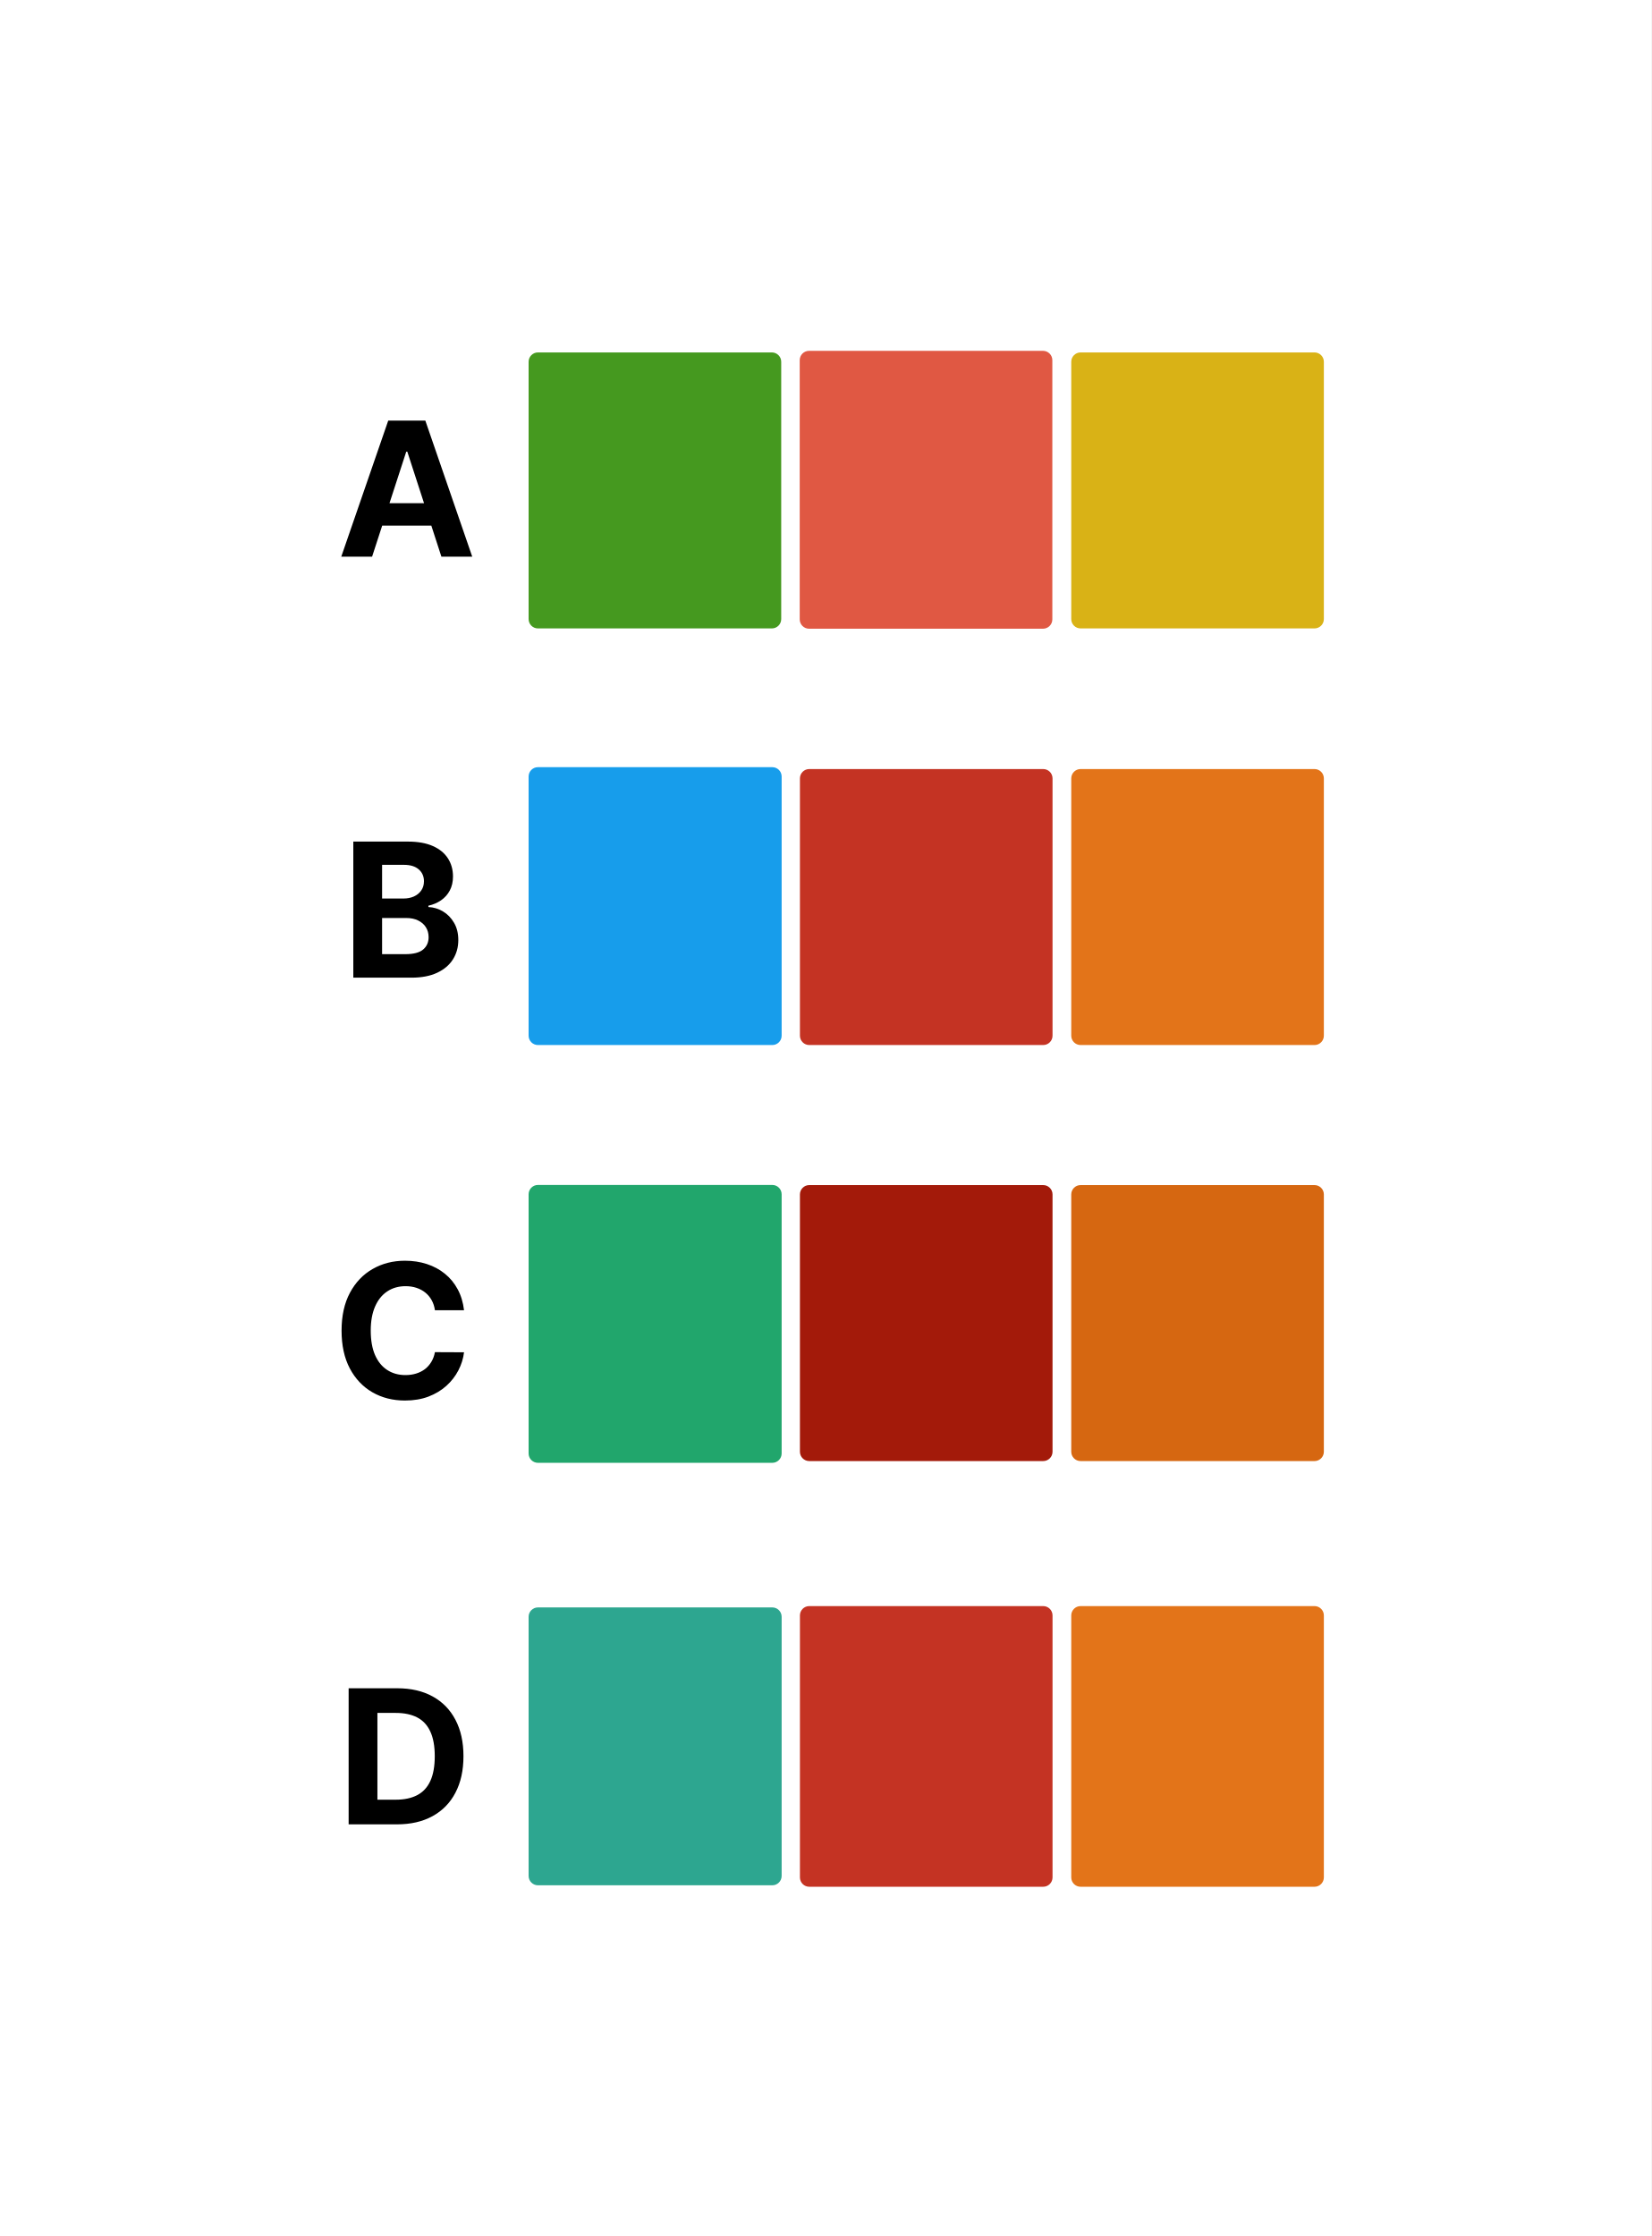
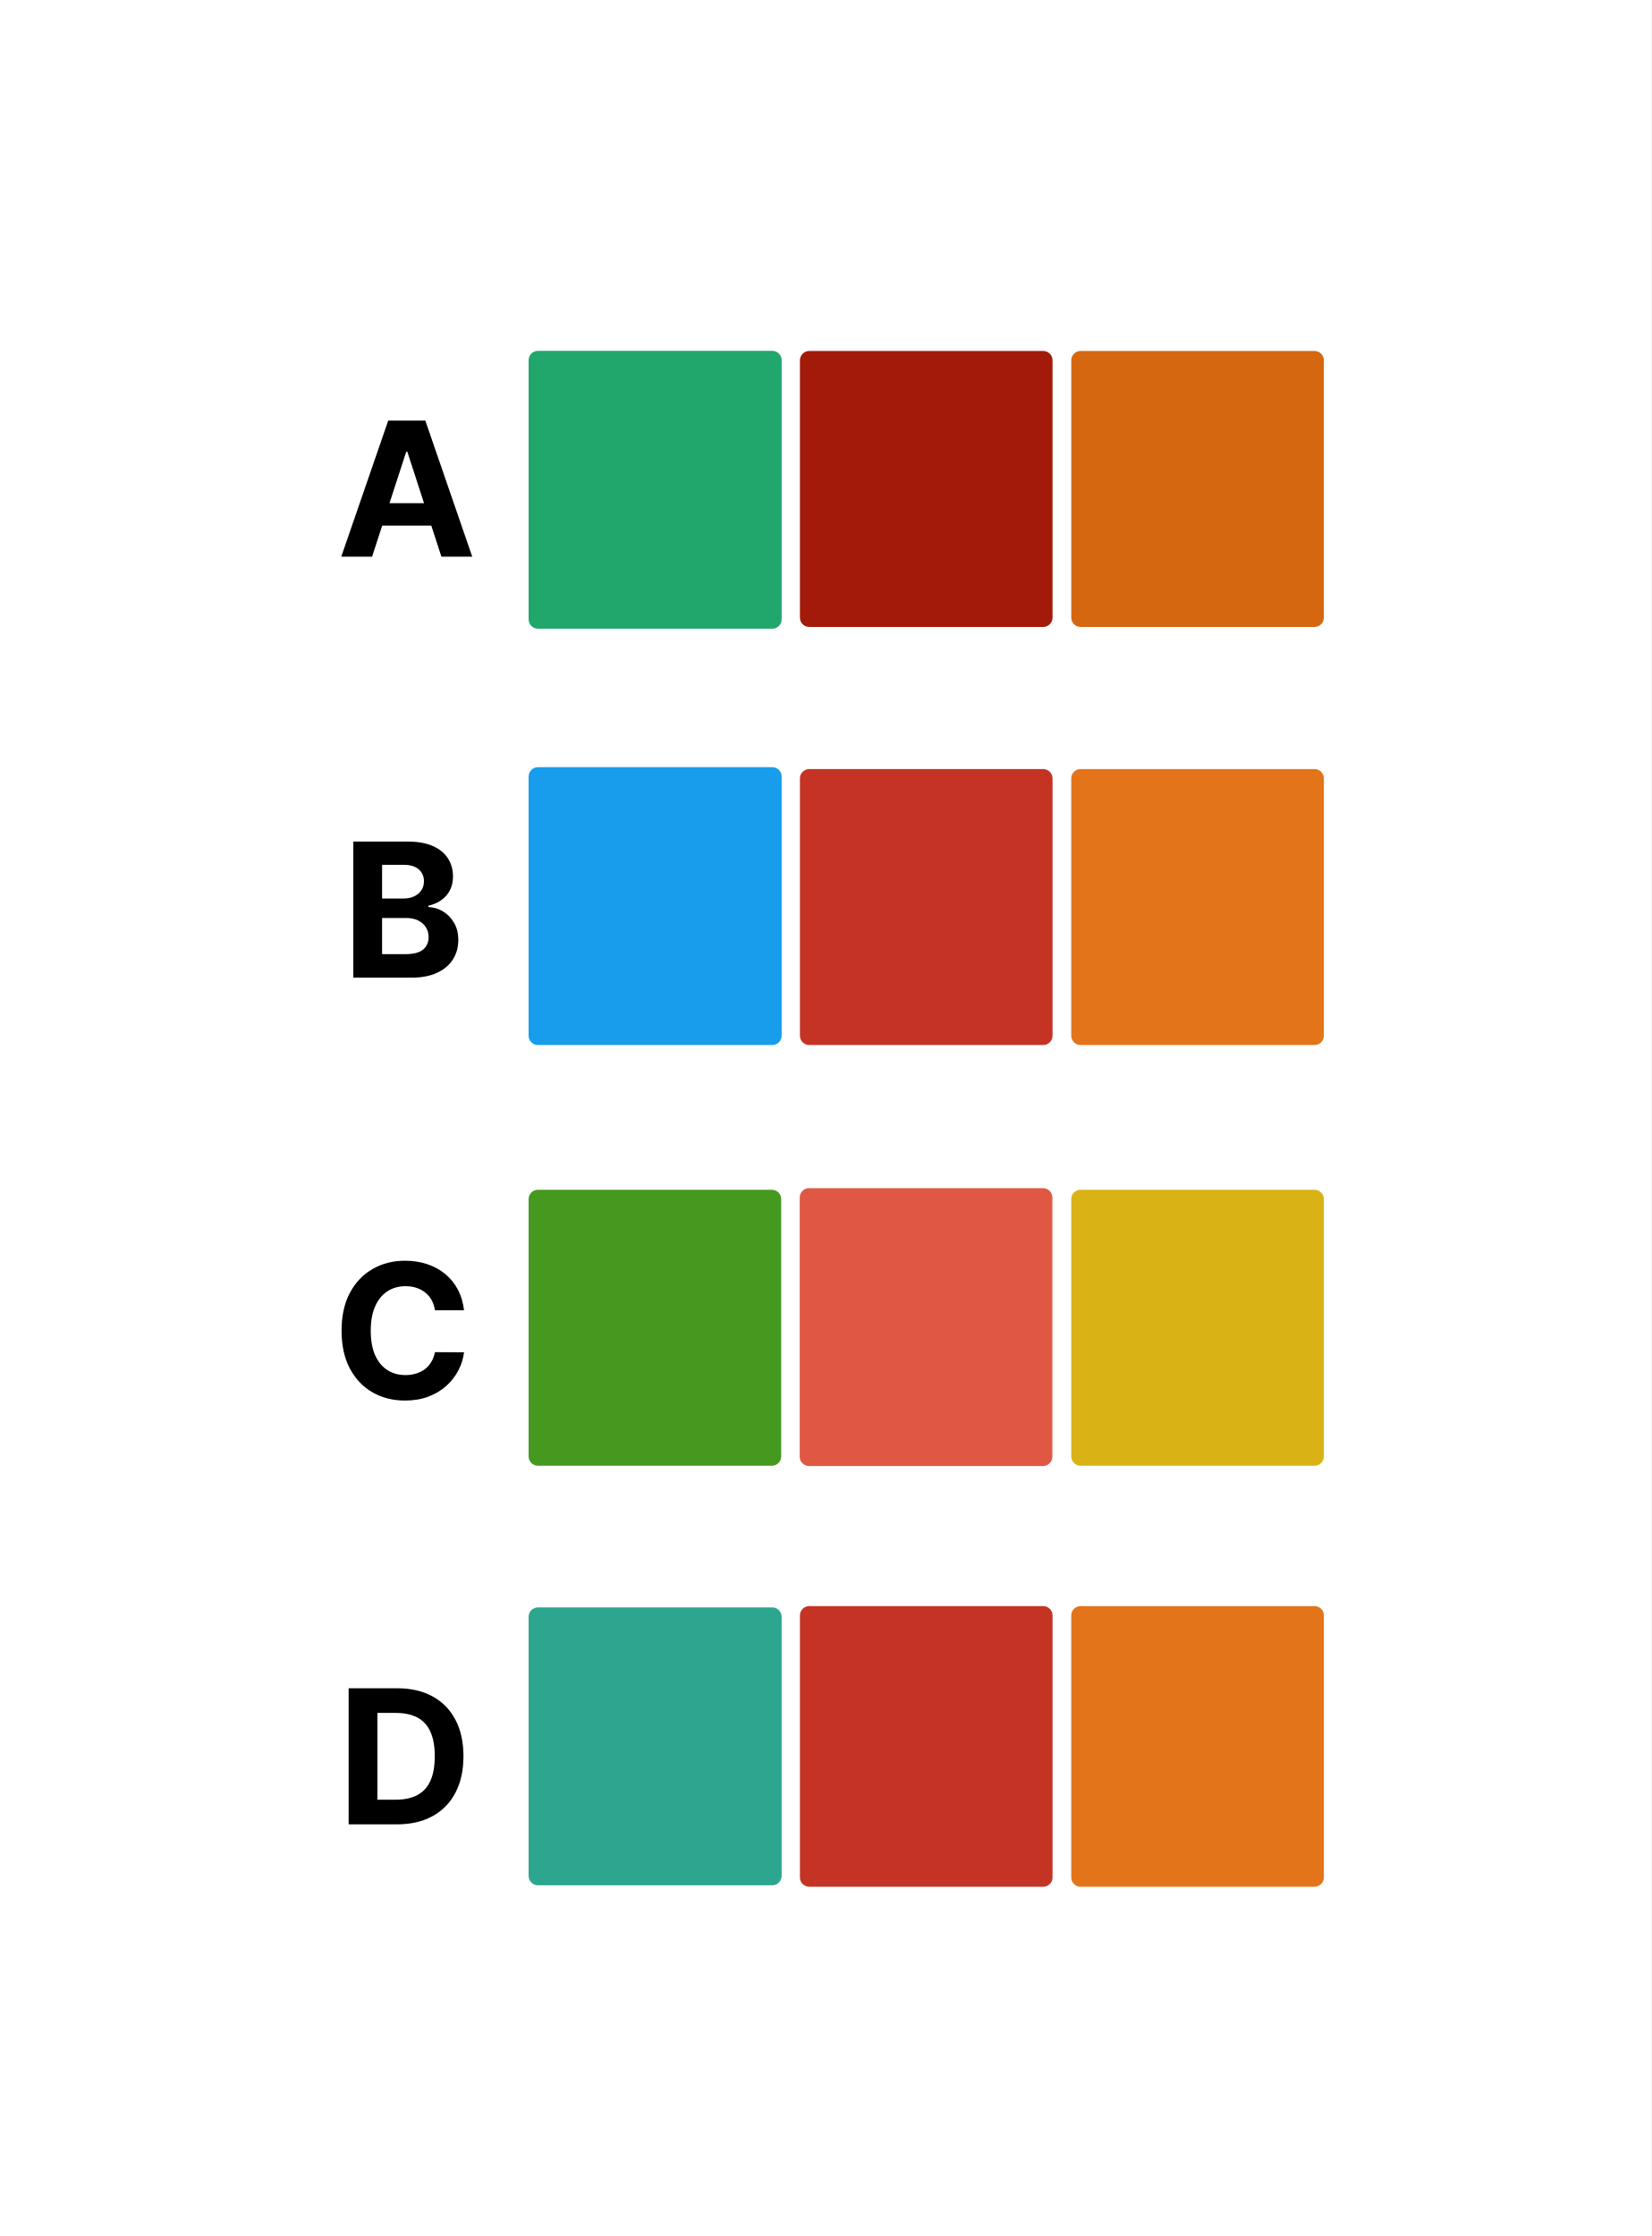
<svg xmlns="http://www.w3.org/2000/svg" width="353" height="478" viewBox="0 0 353 478" fill="none">
  <rect width="353" height="478" fill="white" />
-   <rect x="229" y="75.341" width="54" height="59" rx="2" fill="#D9B216" />
-   <rect x="229" y="253.341" width="54" height="59" rx="2" fill="#D66711" />
-   <rect x="171" y="253.341" width="54" height="59" rx="2" fill="#A31A0A" />
-   <rect x="170.955" y="75" width="54.003" height="59.403" rx="2" fill="white" />
-   <rect x="170.955" y="75" width="54.003" height="59.403" rx="2" fill="#E05843" />
-   <rect x="113" y="75.341" width="54" height="59" rx="2" fill="#45991F" />
-   <rect x="113" y="253.312" width="54.091" height="59.403" rx="2" fill="white" />
-   <rect x="113" y="253.312" width="54.091" height="59.403" rx="2" fill="#21A66C" />
+   <rect x="229" y="254.341" width="54" height="59" rx="2" fill="#D9B216" />
+   <rect x="229" y="75.028" width="54" height="59" rx="2" fill="#D66711" />
+   <rect x="171" y="75.028" width="54" height="59" rx="2" fill="#A31A0A" />
+   <rect x="170.955" y="254" width="54.003" height="59.403" rx="2" fill="white" />
+   <rect x="170.955" y="254" width="54.003" height="59.403" rx="2" fill="#E05843" />
+   <rect x="113" y="254.341" width="54" height="59" rx="2" fill="#45991F" />
+   <rect x="113" y="75" width="54.091" height="59.403" rx="2" fill="white" />
+   <rect x="113" y="75" width="54.091" height="59.403" rx="2" fill="#21A66C" />
  <rect x="229" y="343.341" width="54" height="60" rx="2" fill="#E37419" />
  <rect x="171" y="343.341" width="54" height="60" rx="2" fill="#C43323" />
  <rect x="113" y="343.625" width="54.091" height="59.403" rx="2" fill="white" />
  <rect x="113" y="343.625" width="54.091" height="59.403" rx="2" fill="#2DA690" />
  <rect x="229" y="164.403" width="54" height="59" rx="2" fill="#E37419" />
  <rect x="171" y="164.403" width="54" height="59" rx="2" fill="#C43323" />
  <rect x="113" y="164" width="54.091" height="59.403" rx="2" fill="white" />
  <rect x="113" y="164" width="54.091" height="59.403" rx="2" fill="#179DEB" />
  <path d="M79.543 119H72.952L82.994 89.909H90.921L100.949 119H94.358L87.071 96.557H86.844L79.543 119ZM79.131 107.565H94.699V112.366H79.131V107.565Z" fill="black" />
  <path d="M75.528 209V179.909H87.176C89.316 179.909 91.101 180.226 92.531 180.861C93.961 181.495 95.036 182.376 95.756 183.503C96.475 184.62 96.835 185.908 96.835 187.366C96.835 188.503 96.608 189.502 96.153 190.364C95.699 191.216 95.074 191.917 94.278 192.466C93.492 193.006 92.593 193.389 91.579 193.616V193.901C92.688 193.948 93.724 194.26 94.69 194.838C95.666 195.416 96.456 196.225 97.062 197.267C97.669 198.299 97.972 199.53 97.972 200.96C97.972 202.504 97.588 203.882 96.821 205.094C96.063 206.296 94.941 207.248 93.454 207.949C91.968 208.65 90.135 209 87.957 209H75.528ZM81.679 203.972H86.693C88.407 203.972 89.657 203.645 90.443 202.991C91.229 202.329 91.622 201.448 91.622 200.349C91.622 199.545 91.428 198.834 91.04 198.219C90.651 197.603 90.097 197.12 89.378 196.77C88.668 196.42 87.82 196.244 86.835 196.244H81.679V203.972ZM81.679 192.082H86.239C87.081 192.082 87.829 191.936 88.483 191.642C89.146 191.339 89.667 190.913 90.046 190.364C90.434 189.814 90.628 189.156 90.628 188.389C90.628 187.338 90.254 186.491 89.506 185.847C88.767 185.203 87.716 184.881 86.352 184.881H81.679V192.082Z" fill="black" />
  <path d="M99.196 280.094H92.974C92.861 279.289 92.629 278.574 92.278 277.949C91.928 277.314 91.478 276.775 90.929 276.33C90.38 275.884 89.745 275.544 89.026 275.307C88.315 275.07 87.544 274.952 86.71 274.952C85.204 274.952 83.893 275.326 82.776 276.074C81.658 276.812 80.792 277.892 80.176 279.312C79.561 280.723 79.253 282.437 79.253 284.455C79.253 286.528 79.561 288.271 80.176 289.682C80.801 291.093 81.672 292.158 82.79 292.878C83.907 293.598 85.2 293.957 86.668 293.957C87.492 293.957 88.254 293.848 88.954 293.631C89.665 293.413 90.294 293.096 90.844 292.679C91.393 292.253 91.847 291.737 92.207 291.131C92.577 290.525 92.832 289.833 92.974 289.057L99.196 289.085C99.035 290.42 98.633 291.708 97.989 292.949C97.354 294.18 96.497 295.283 95.418 296.259C94.347 297.224 93.069 297.991 91.582 298.56C90.105 299.118 88.434 299.398 86.568 299.398C83.974 299.398 81.653 298.811 79.608 297.636C77.572 296.462 75.962 294.762 74.778 292.537C73.604 290.312 73.017 287.617 73.017 284.455C73.017 281.282 73.614 278.583 74.807 276.358C76 274.133 77.619 272.437 79.665 271.273C81.71 270.098 84.011 269.511 86.568 269.511C88.254 269.511 89.816 269.748 91.256 270.222C92.704 270.695 93.988 271.386 95.105 272.295C96.222 273.195 97.132 274.298 97.832 275.605C98.543 276.912 98.997 278.408 99.196 280.094Z" fill="black" />
  <path d="M84.841 390H74.528V360.909H84.926C87.852 360.909 90.371 361.491 92.483 362.656C94.595 363.812 96.219 365.473 97.355 367.642C98.501 369.811 99.074 372.405 99.074 375.426C99.074 378.456 98.501 381.061 97.355 383.239C96.219 385.417 94.585 387.088 92.454 388.253C90.333 389.418 87.796 390 84.841 390ZM80.679 384.73H84.585C86.403 384.73 87.933 384.408 89.173 383.764C90.423 383.111 91.361 382.102 91.986 380.739C92.62 379.366 92.938 377.595 92.938 375.426C92.938 373.277 92.62 371.52 91.986 370.156C91.361 368.793 90.428 367.789 89.188 367.145C87.947 366.501 86.418 366.179 84.599 366.179H80.679V384.73Z" fill="black" />
</svg>
